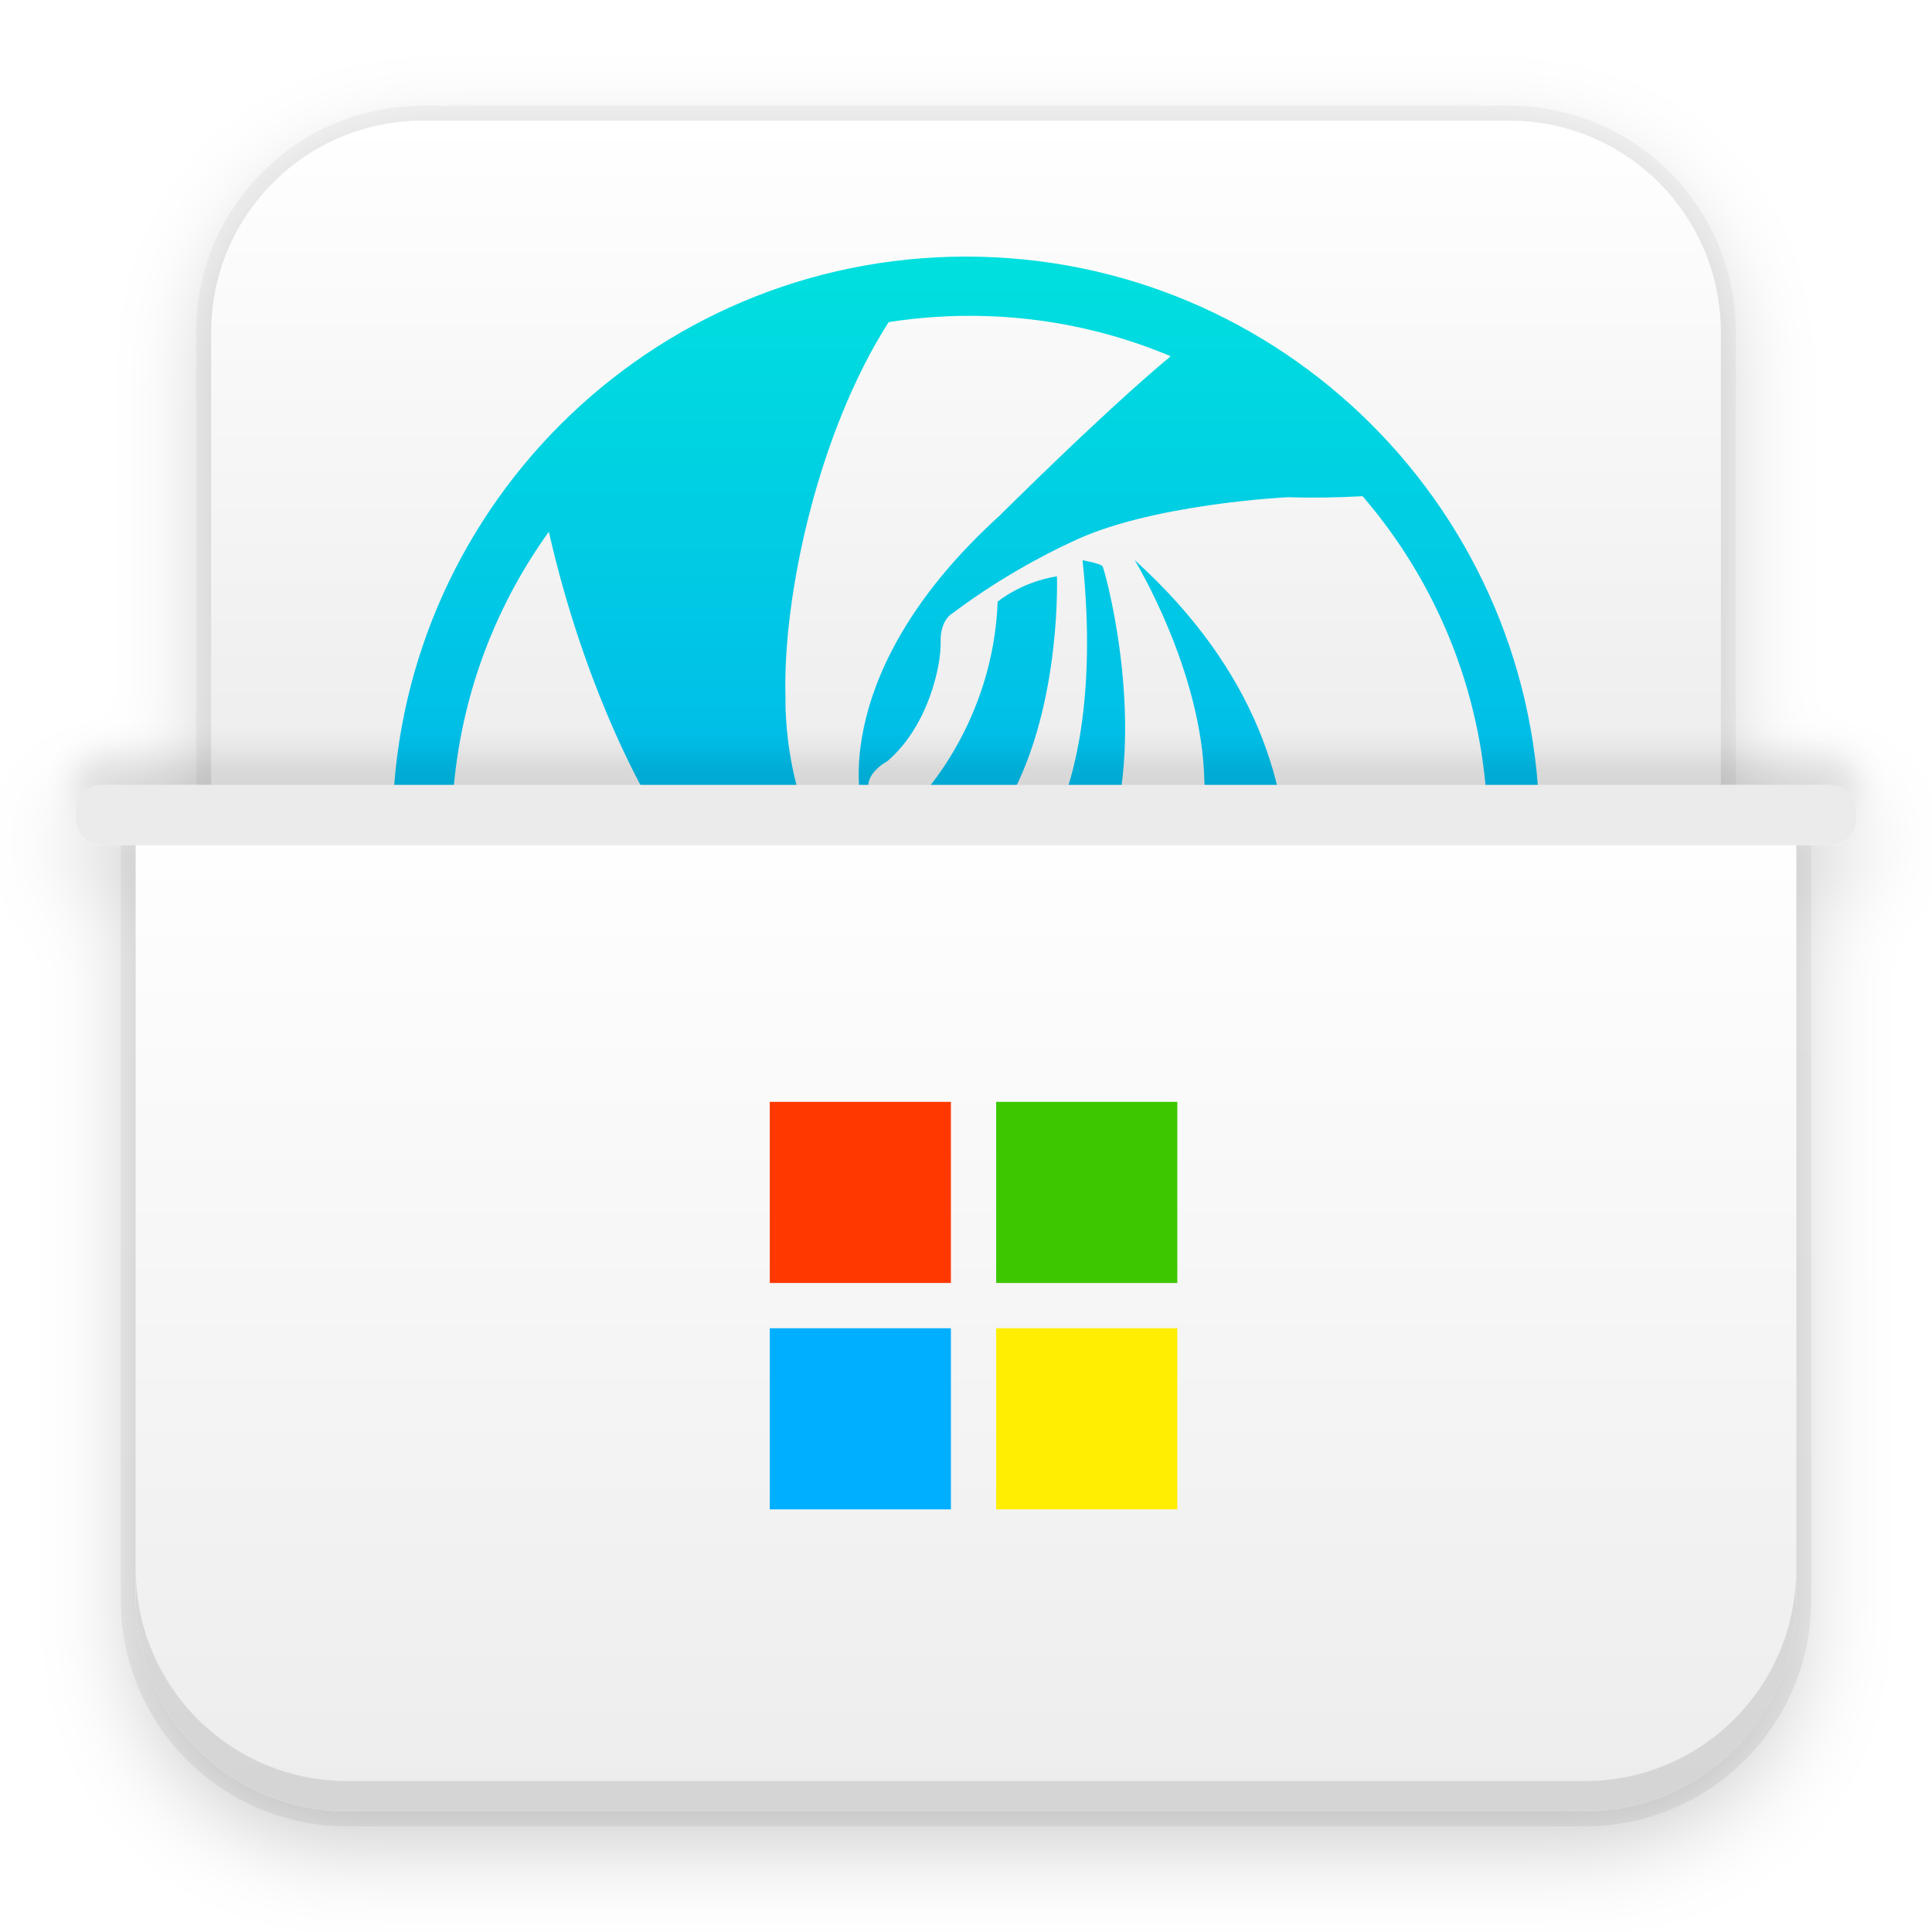
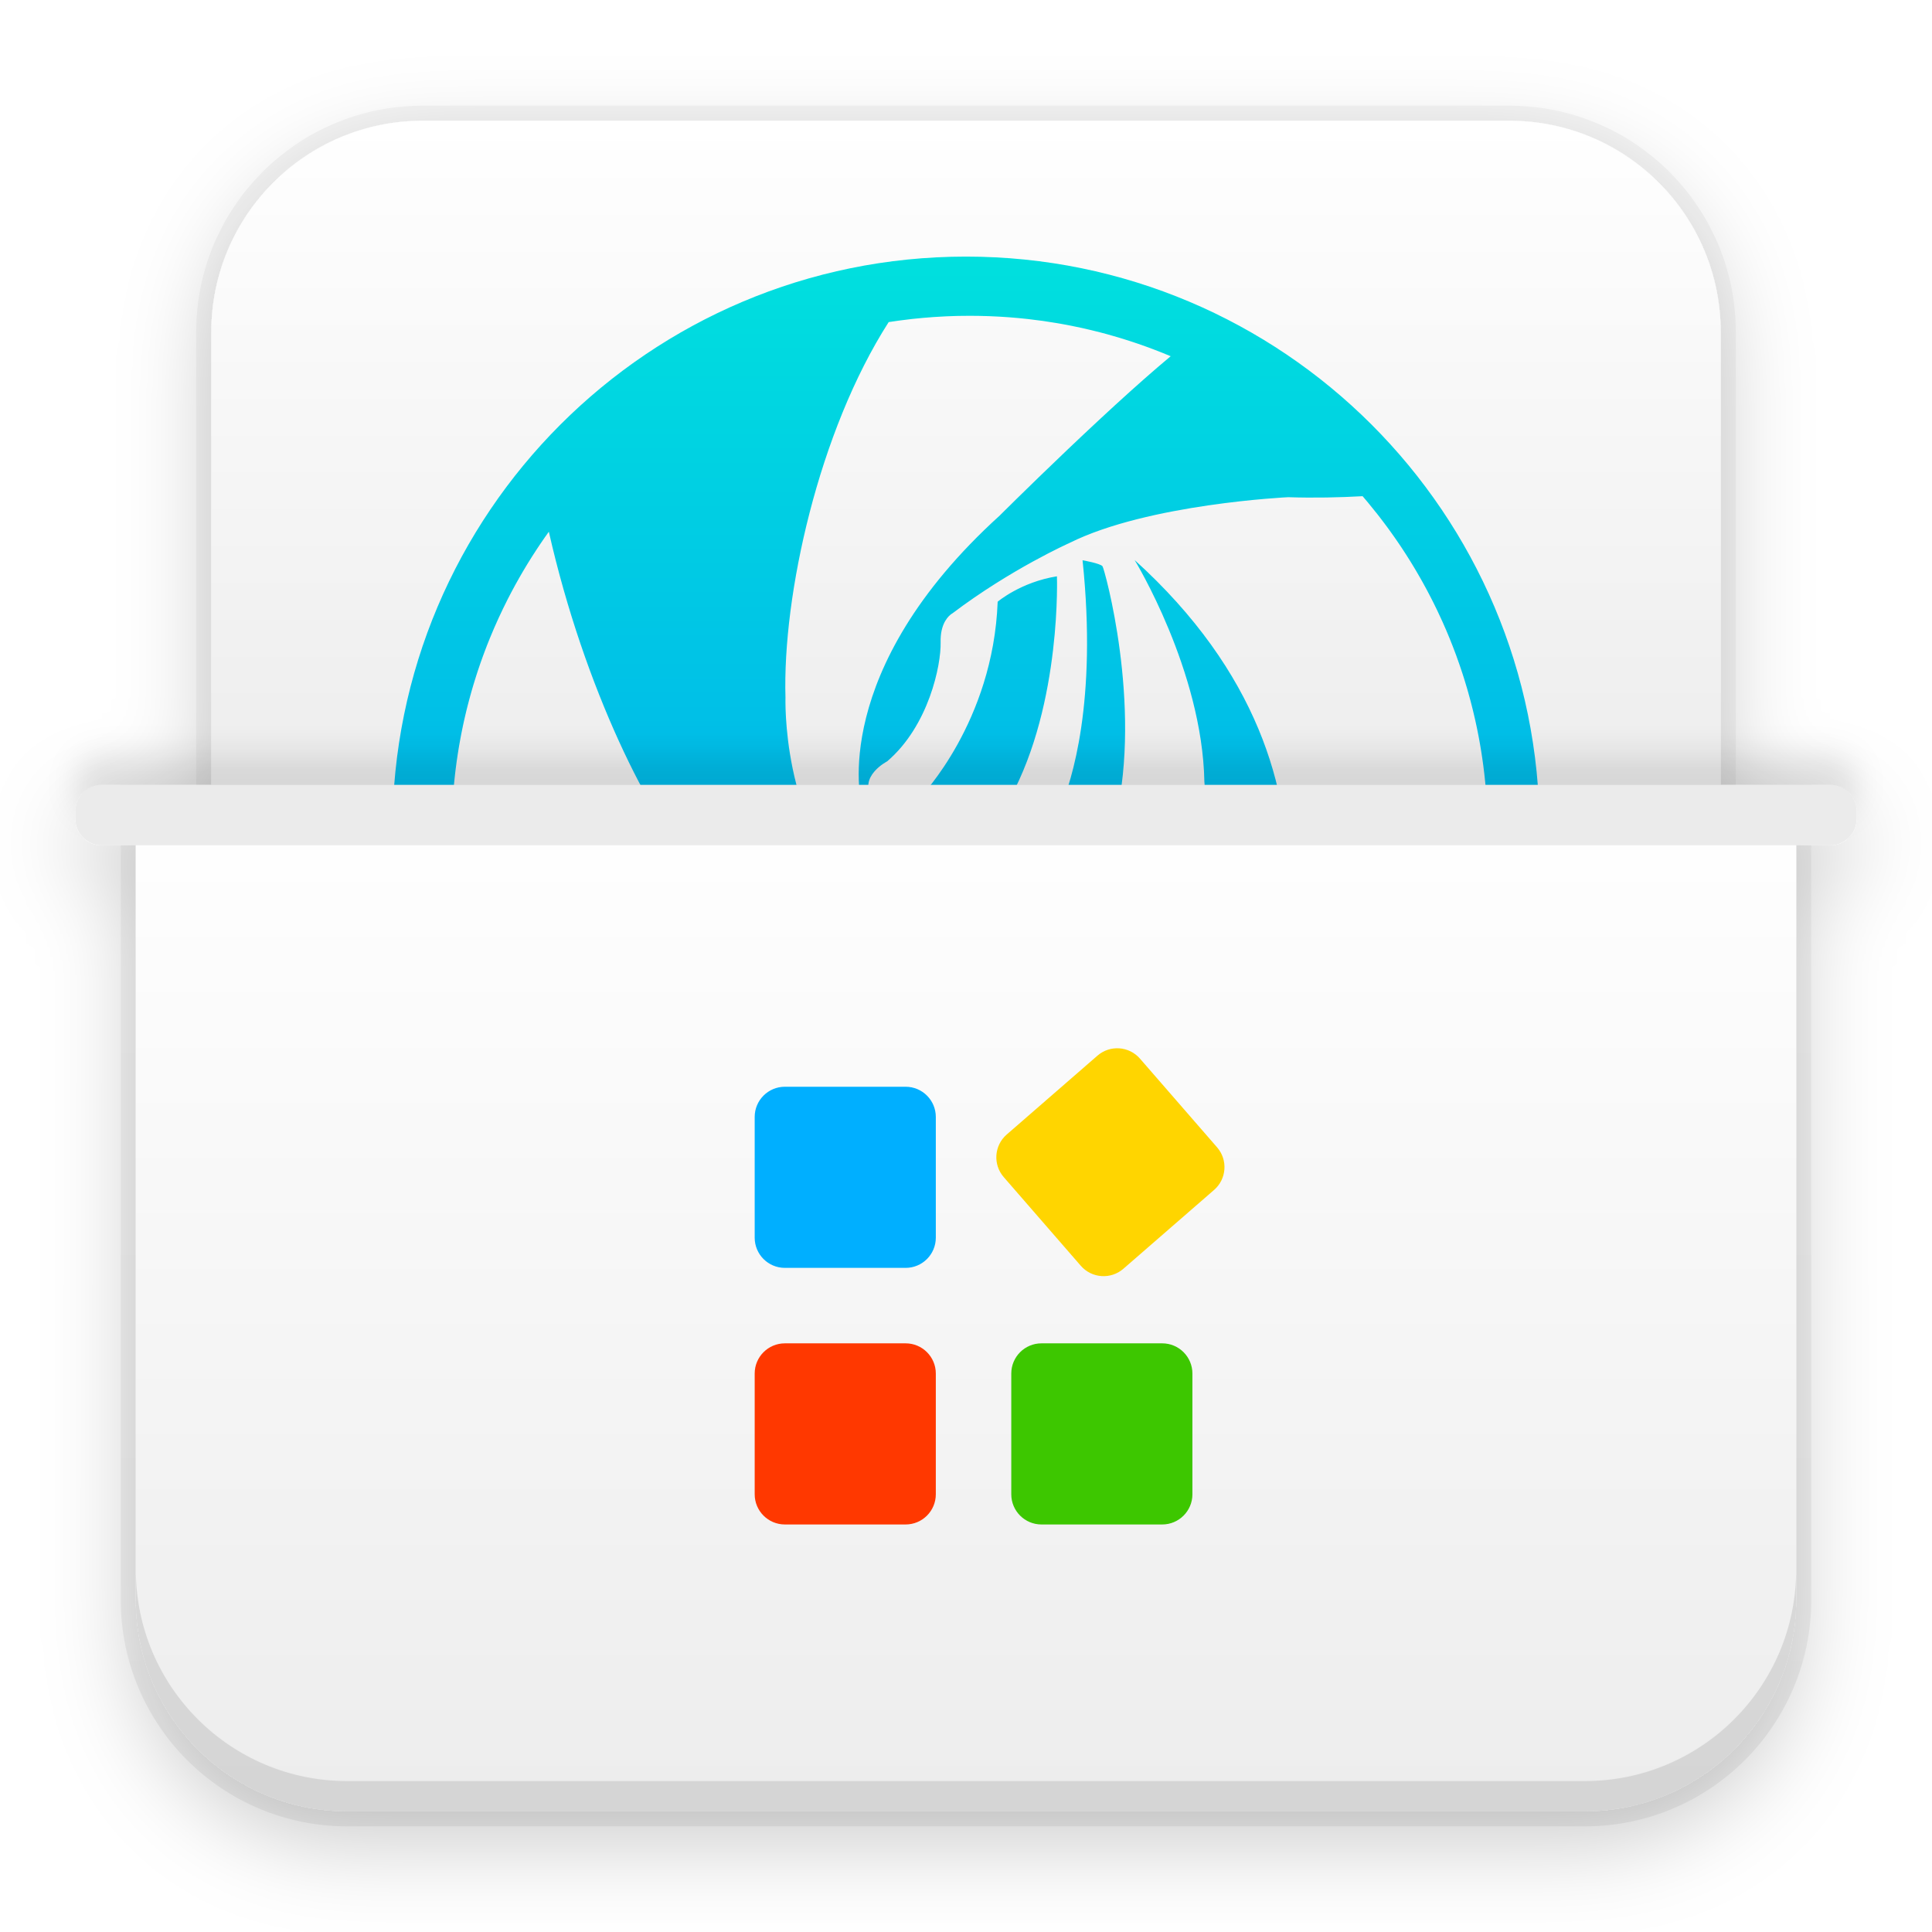
<svg xmlns="http://www.w3.org/2000/svg" xmlns:xlink="http://www.w3.org/1999/xlink" width="128" height="128" viewBox="0 0 128 128">
  <defs>
-     <filter id="deepin-wine助手-a" width="130.5%" height="128.1%" x="-15.3%" y="-14%" filterUnits="objectBoundingBox">
+     <filter id="deepin-wine-assist-a" width="130.5%" height="128.1%" x="-15.3%" y="-14%" filterUnits="objectBoundingBox">
      <feOffset dy="2" in="SourceAlpha" result="shadowOffsetOuter1" />
      <feGaussianBlur in="shadowOffsetOuter1" result="shadowBlurOuter1" stdDeviation="3" />
      <feColorMatrix in="shadowBlurOuter1" result="shadowMatrixOuter1" values="0 0 0 0 0   0 0 0 0 0   0 0 0 0 0  0 0 0 0.2 0" />
      <feMerge>
        <feMergeNode in="shadowMatrixOuter1" />
        <feMergeNode in="SourceGraphic" />
      </feMerge>
    </filter>
-     <linearGradient id="deepin-wine助手-b" x1="50%" x2="50%" y1="0%" y2="98.139%">
+     <linearGradient id="deepin-wine-assist-b" x1="50%" x2="50%" y1="0%" y2="98.139%">
      <stop offset="0%" stop-color="#FFF" />
      <stop offset="100%" stop-color="#EDEDED" />
    </linearGradient>
-     <linearGradient id="deepin-wine助手-c" x1="34.316%" x2="34.316%" y1="0%" y2="56.145%">
+     <linearGradient id="deepin-wine-assist-c" x1="34.316%" x2="34.316%" y1="0%" y2="56.145%">
      <stop offset="0%" stop-color="#00E0DE" />
      <stop offset="100%" stop-color="#00B3EB" />
    </linearGradient>
-     <linearGradient id="deepin-wine助手-d" x1="50%" x2="50%" y1="0%" y2="98.139%">
+     <linearGradient id="deepin-wine-assist-d" x1="50%" x2="50%" y1="0%" y2="98.139%">
      <stop offset="0%" stop-color="#FFF" />
      <stop offset="100%" stop-color="#EDEDED" />
    </linearGradient>
-     <path id="deepin-wine助手-e" d="M4,46 L114,46 L114,99 C114,106.732 107.732,113 100,113 L18,113 C10.268,113 4,106.732 4,99 L4,46 L4,46 Z" />
-     <filter id="deepin-wine助手-f" width="101.8%" height="103%" x="-.9%" y="-1.5%" filterUnits="objectBoundingBox">
+     <path id="deepin-wine-assist-e" d="M4,46 L114,46 L114,99 C114,106.732 107.732,113 100,113 L18,113 C10.268,113 4,106.732 4,99 L4,46 L4,46 Z" />
+     <filter id="deepin-wine-assist-f" width="101.8%" height="103%" x="-.9%" y="-1.5%" filterUnits="objectBoundingBox">
      <feOffset dy="-2" in="SourceAlpha" result="shadowOffsetInner1" />
      <feComposite in="shadowOffsetInner1" in2="SourceAlpha" k2="-1" k3="1" operator="arithmetic" result="shadowInnerInner1" />
      <feColorMatrix in="shadowInnerInner1" values="0 0 0 0 0   0 0 0 0 0   0 0 0 0 0  0 0 0 0.101 0" />
    </filter>
-     <linearGradient id="deepin-wine助手-g" x1="50%" x2="50%" y1="0%" y2="100%">
+     <linearGradient id="deepin-wine-assist-g" x1="50%" x2="50%" y1="0%" y2="100%">
      <stop offset="0%" stop-opacity=".04" />
      <stop offset="100%" stop-opacity=".06" />
    </linearGradient>
-     <rect id="deepin-wine助手-i" width="118" height="4" x="0" y="45" rx="1.75" />
-     <filter id="deepin-wine助手-h" width="106.8%" height="300%" x="-3.4%" y="-150%" filterUnits="objectBoundingBox">
+     <rect id="deepin-wine-assist-i" width="118" height="4" x="0" y="45" rx="1.75" />
+     <filter id="deepin-wine-assist-h" width="106.8%" height="300%" x="-3.4%" y="-150%" filterUnits="objectBoundingBox">
      <feOffset dy="-2" in="SourceAlpha" result="shadowOffsetOuter1" />
      <feGaussianBlur in="shadowOffsetOuter1" result="shadowBlurOuter1" stdDeviation="1" />
      <feColorMatrix in="shadowBlurOuter1" values="0 0 0 0 0   0 0 0 0 0   0 0 0 0 0  0 0 0 0.097 0" />
    </filter>
  </defs>
-   <g fill="none" fill-rule="evenodd" filter="url(#deepin-wine助手-a)" transform="translate(5 7)">
-     <path fill="url(#deepin-wine助手-b)" d="M23,1 L95,1 C102.732,1 109,7.268 109,15 L109,46 L109,46 L9,46 L9,15 C9,7.268 15.268,1 23,1 Z" />
+   <g fill="none" fill-rule="evenodd" filter="url(#deepin-wine-assist-a)" transform="translate(5 7)">
+     <path fill="url(#deepin-wine-assist-b)" d="M23,1 L95,1 C102.732,1 109,7.268 109,15 L109,46 L109,46 L9,46 L9,15 C9,7.268 15.268,1 23,1 Z" />
    <path fill="#000" fill-opacity=".04" fill-rule="nonzero" d="M95,0 L23,0 C14.716,0 8,6.716 8,15 L8,47 L110,47 L110,15 C110,6.716 103.284,0 95,0 Z M95,1 C102.732,1 109,7.268 109,15 L109,46 L9,46 L9,15 C9,7.268 15.268,1 23,1 L95,1 Z" />
-     <path fill="url(#deepin-wine助手-c)" fill-rule="nonzero" d="M59,10 C79.987,10 97,27.014 97,48.001 C97,68.777 80.325,85.659 59.628,85.995 L59,86 L59,86 L59.189,85.998 L58.811,86 C38.121,85.899 21.34,69.263 21.005,48.629 L21,48.001 C21,27.014 38.013,10 59,10 Z M59.245,13.923 L58.542,13.93 C58.488,13.931 58.433,13.932 58.378,13.933 C58.163,13.939 57.947,13.946 57.732,13.955 L58.378,13.933 C58.14,13.939 57.903,13.948 57.666,13.958 L57.732,13.955 C57.465,13.967 57.198,13.982 56.933,13.999 L57.666,13.958 C57.395,13.971 57.125,13.986 56.855,14.005 L56.933,13.999 C56.707,14.014 56.482,14.031 56.258,14.051 L56.855,14.005 C56.581,14.023 56.308,14.045 56.035,14.071 L56.258,14.051 C55.973,14.075 55.69,14.103 55.407,14.135 L56.035,14.071 C55.817,14.091 55.6,14.113 55.383,14.137 L55.407,14.135 C55.159,14.162 54.911,14.193 54.665,14.226 L55.383,14.137 C55.101,14.169 54.82,14.204 54.54,14.242 L54.665,14.226 C54.444,14.255 54.224,14.286 54.005,14.32 L54.54,14.242 C54.319,14.273 54.097,14.305 53.877,14.34 C49.23,21.593 46.837,32.444 47.04,39.232 L47.039,39.253 C47.039,39.274 47.038,39.311 47.038,39.362 L47.038,39.557 C47.051,41.371 47.451,50.278 53.951,53.664 C53.951,53.664 60.469,56.542 64.912,47.237 C64.912,47.237 64.933,47.2 64.971,47.127 L65.015,47.04 C65.056,46.958 65.107,46.85 65.167,46.715 L65.243,46.541 C65.997,44.762 67.706,39.513 66.722,30.118 C66.722,30.118 67.911,30.328 68.045,30.518 C68.18,30.706 70.671,39.655 68.921,47.191 C68.921,47.191 67.309,56.047 59.385,58.072 C51.464,60.097 45.291,55.198 41.099,50.582 C38.109,47.289 33.731,38.68 31.362,28.228 L31.092,28.608 C31.065,28.647 31.038,28.686 31.011,28.725 C30.955,28.807 30.899,28.888 30.843,28.97 L31.011,28.725 C30.91,28.87 30.81,29.017 30.712,29.164 L30.843,28.97 C30.752,29.104 30.662,29.238 30.574,29.372 L30.712,29.164 C30.609,29.317 30.508,29.471 30.407,29.626 L30.574,29.372 C30.46,29.544 30.348,29.717 30.238,29.891 L30.407,29.626 C30.31,29.777 30.213,29.928 30.118,30.081 L30.238,29.891 C30.132,30.058 30.027,30.226 29.924,30.395 L30.118,30.081 C30.024,30.231 29.932,30.381 29.84,30.533 L29.924,30.395 C29.827,30.554 29.731,30.714 29.637,30.875 L29.84,30.533 C29.742,30.696 29.645,30.86 29.549,31.025 L29.637,30.875 C29.557,31.011 29.478,31.148 29.4,31.285 L29.549,31.025 C29.467,31.165 29.387,31.306 29.307,31.447 L29.4,31.285 C29.31,31.443 29.221,31.602 29.133,31.762 C29.097,31.826 29.062,31.891 29.027,31.955 L29.133,31.762 C28.962,32.074 28.795,32.39 28.633,32.708 C28.425,33.117 28.225,33.531 28.033,33.949 C27.833,34.384 27.642,34.824 27.461,35.269 C27.337,35.57 27.218,35.874 27.104,36.179 C27.076,36.253 27.049,36.327 27.021,36.401 L27.104,36.179 C27.045,36.337 26.986,36.495 26.929,36.654 L27.021,36.401 C26.891,36.754 26.767,37.11 26.649,37.468 C26.626,37.538 26.603,37.607 26.581,37.677 L26.649,37.468 C26.6,37.616 26.552,37.765 26.505,37.914 L26.581,37.677 C26.518,37.872 26.456,38.067 26.397,38.263 L26.505,37.914 C26.442,38.112 26.382,38.312 26.323,38.511 L26.397,38.263 C26.346,38.432 26.295,38.602 26.247,38.773 L26.323,38.511 C26.277,38.665 26.233,38.82 26.19,38.974 L26.247,38.773 C26.198,38.941 26.151,39.11 26.106,39.279 L26.19,38.974 C26.136,39.167 26.083,39.36 26.033,39.554 L26.106,39.279 C26.051,39.482 25.998,39.685 25.947,39.89 L26.033,39.554 C25.987,39.729 25.942,39.906 25.899,40.083 L25.947,39.89 C25.911,40.035 25.875,40.181 25.841,40.327 L25.899,40.083 C25.849,40.288 25.801,40.494 25.755,40.7 L25.841,40.327 C25.796,40.515 25.754,40.703 25.712,40.892 L25.755,40.7 C25.719,40.861 25.683,41.023 25.65,41.185 L25.712,40.892 C25.669,41.091 25.627,41.291 25.587,41.492 L25.65,41.185 C25.616,41.347 25.583,41.509 25.552,41.671 L25.587,41.492 C25.556,41.646 25.526,41.8 25.498,41.955 L25.552,41.671 C25.511,41.881 25.472,42.091 25.435,42.302 L25.498,41.955 C25.463,42.142 25.43,42.329 25.399,42.516 L25.435,42.302 C25.407,42.466 25.379,42.631 25.353,42.796 L25.399,42.516 C25.366,42.711 25.335,42.907 25.305,43.103 L25.353,42.796 C25.32,43.004 25.288,43.213 25.259,43.423 L25.305,43.103 C25.278,43.286 25.252,43.468 25.227,43.651 L25.259,43.423 C25.231,43.622 25.205,43.821 25.18,44.021 L25.227,43.651 C25.202,43.841 25.178,44.031 25.156,44.222 L25.18,44.021 C25.162,44.164 25.146,44.307 25.13,44.45 L25.156,44.222 C25.133,44.415 25.112,44.61 25.093,44.804 L25.13,44.45 C25.113,44.61 25.096,44.77 25.081,44.93 L25.093,44.804 C25.073,45.005 25.055,45.206 25.038,45.408 L25.081,44.93 C25.057,45.182 25.035,45.434 25.017,45.687 L25.038,45.408 C25.026,45.563 25.014,45.718 25.003,45.873 L25.017,45.687 C25.003,45.866 24.992,46.045 24.981,46.224 C24.976,46.318 24.971,46.413 24.966,46.507 L24.981,46.224 C24.96,46.584 24.945,46.945 24.935,47.308 C24.927,47.62 24.923,47.932 24.923,48.246 C24.923,48.534 24.926,48.821 24.933,49.107 C24.936,49.213 24.939,49.319 24.942,49.425 L24.933,49.107 C24.937,49.262 24.942,49.417 24.948,49.572 L24.942,49.425 C24.956,49.812 24.975,50.198 25.001,50.581 C25.006,50.652 25.01,50.721 25.016,50.791 L25.001,50.581 C25.013,50.767 25.027,50.952 25.043,51.137 L25.016,50.791 C25.03,50.993 25.047,51.194 25.065,51.394 L25.043,51.137 C25.062,51.365 25.083,51.593 25.106,51.821 L25.065,51.394 C25.081,51.567 25.098,51.739 25.116,51.911 L25.106,51.821 C25.123,51.978 25.14,52.135 25.158,52.291 L25.116,51.911 C25.14,52.141 25.167,52.369 25.196,52.598 L25.158,52.291 C25.18,52.476 25.203,52.659 25.228,52.843 L25.196,52.598 C25.22,52.787 25.245,52.977 25.272,53.165 L25.228,52.843 C25.257,53.063 25.289,53.283 25.323,53.502 L25.272,53.165 C25.298,53.34 25.324,53.515 25.352,53.689 L25.323,53.502 C25.377,53.856 25.437,54.207 25.502,54.557 C25.631,55.252 25.781,55.94 25.951,56.62 C25.99,56.772 26.029,56.925 26.069,57.077 L25.951,56.62 C26.004,56.83 26.059,57.039 26.115,57.247 L26.069,57.077 C26.113,57.241 26.158,57.405 26.204,57.569 L26.115,57.247 C26.165,57.43 26.216,57.613 26.269,57.796 L26.204,57.569 C26.26,57.769 26.318,57.968 26.378,58.167 L26.269,57.796 C26.32,57.972 26.372,58.147 26.425,58.322 L26.378,58.167 C26.426,58.326 26.475,58.485 26.526,58.643 L26.425,58.322 C26.493,58.543 26.563,58.763 26.635,58.982 L26.526,58.643 C26.582,58.819 26.639,58.995 26.698,59.17 L26.635,58.982 C26.686,59.136 26.738,59.29 26.791,59.444 L26.698,59.17 C26.756,59.345 26.817,59.52 26.878,59.694 L26.791,59.444 C26.856,59.634 26.924,59.823 26.992,60.011 L26.878,59.694 C26.947,59.888 27.017,60.081 27.089,60.273 L26.992,60.011 C27.052,60.174 27.112,60.335 27.173,60.497 L27.089,60.273 C27.155,60.448 27.222,60.623 27.29,60.797 L27.173,60.497 C27.246,60.686 27.32,60.874 27.395,61.061 L27.29,60.797 C27.345,60.938 27.401,61.078 27.458,61.217 L27.395,61.061 C27.459,61.219 27.524,61.377 27.59,61.534 L27.458,61.217 C27.715,61.846 27.99,62.465 28.282,63.074 C36.279,65.382 55.374,69.487 67.605,60.523 C75.856,54.475 74.793,44.789 74.793,44.789 C74.656,37.422 70.171,30.103 70.171,30.103 C86.58,44.948 78.427,61.343 77.404,63.232 L77.35,63.331 C77.335,63.357 77.324,63.377 77.316,63.391 L77.304,63.412 C72.549,73.124 62.82,79.368 54.247,82.206 C54.546,82.25 54.845,82.29 55.145,82.325 C55.253,82.338 55.362,82.351 55.471,82.363 L55.145,82.325 C55.35,82.35 55.555,82.372 55.761,82.393 L55.471,82.363 C55.711,82.389 55.953,82.413 56.195,82.434 L55.761,82.393 C55.979,82.415 56.198,82.435 56.417,82.453 L56.195,82.434 C56.47,82.458 56.747,82.479 57.024,82.497 L56.417,82.453 C56.688,82.475 56.96,82.494 57.233,82.51 L57.024,82.497 C57.254,82.512 57.484,82.524 57.715,82.534 L57.233,82.51 C57.453,82.522 57.673,82.533 57.894,82.542 L57.715,82.534 C57.94,82.544 58.165,82.552 58.39,82.557 L57.894,82.542 C58.122,82.55 58.35,82.557 58.579,82.561 L58.39,82.557 C58.674,82.564 58.959,82.568 59.245,82.568 C78.201,82.568 93.568,67.201 93.568,48.246 L93.564,47.808 L93.564,47.701 C93.558,47.336 93.546,46.973 93.529,46.611 C93.529,46.593 93.528,46.576 93.527,46.558 L93.529,46.611 C93.524,46.489 93.517,46.368 93.511,46.247 L93.527,46.558 C93.518,46.377 93.508,46.197 93.497,46.017 L93.511,46.247 C93.502,46.094 93.492,45.942 93.481,45.79 L93.497,46.017 C93.485,45.83 93.471,45.644 93.456,45.458 L93.481,45.79 C93.468,45.605 93.454,45.42 93.438,45.236 L93.456,45.458 C93.442,45.281 93.426,45.105 93.41,44.929 L93.438,45.236 C93.421,45.04 93.402,44.845 93.382,44.65 L93.41,44.929 C93.39,44.725 93.369,44.521 93.345,44.318 C93.342,44.289 93.339,44.26 93.335,44.231 L93.345,44.318 C93.325,44.137 93.303,43.956 93.279,43.775 L93.335,44.231 C93.312,44.033 93.288,43.836 93.261,43.639 L93.279,43.775 C93.257,43.608 93.235,43.441 93.21,43.275 L93.261,43.639 C93.234,43.439 93.206,43.239 93.175,43.04 L93.21,43.275 C93.185,43.102 93.159,42.93 93.131,42.758 L93.175,43.04 C93.15,42.875 93.124,42.71 93.097,42.546 L93.131,42.758 C93.102,42.574 93.071,42.391 93.038,42.207 L93.097,42.546 C93.065,42.357 93.032,42.169 92.997,41.981 L93.038,42.207 C93.013,42.063 92.986,41.918 92.958,41.774 L92.997,41.981 C92.964,41.798 92.929,41.616 92.892,41.435 L92.958,41.774 C92.923,41.591 92.887,41.408 92.849,41.225 L92.892,41.435 C92.855,41.253 92.817,41.072 92.778,40.891 L92.849,41.225 C92.813,41.052 92.776,40.88 92.737,40.708 L92.778,40.891 C92.743,40.73 92.707,40.57 92.669,40.41 L92.737,40.708 C92.693,40.51 92.647,40.312 92.599,40.116 L92.669,40.41 C92.629,40.238 92.588,40.067 92.545,39.895 L92.599,40.116 C92.553,39.928 92.506,39.74 92.458,39.554 L92.545,39.895 C92.502,39.724 92.458,39.553 92.412,39.383 L92.458,39.554 C92.425,39.428 92.391,39.302 92.357,39.176 L92.412,39.383 C92.365,39.207 92.317,39.031 92.267,38.856 L92.357,39.176 C92.255,38.805 92.148,38.436 92.034,38.07 C91.988,37.92 91.94,37.77 91.891,37.62 C91.758,37.21 91.617,36.804 91.469,36.401 C91.194,35.653 90.894,34.918 90.57,34.196 C90.453,33.937 90.334,33.68 90.212,33.425 C90.202,33.405 90.193,33.387 90.185,33.369 L90.212,33.425 C90.132,33.259 90.051,33.093 89.969,32.929 C89.939,32.869 89.91,32.811 89.88,32.753 L89.969,32.929 C89.9,32.791 89.83,32.653 89.759,32.516 L89.88,32.753 C89.793,32.58 89.704,32.409 89.614,32.238 L89.759,32.516 C89.679,32.362 89.598,32.208 89.516,32.054 L89.614,32.238 C89.544,32.106 89.473,31.974 89.402,31.842 L89.516,32.054 C89.429,31.892 89.341,31.731 89.252,31.571 L89.402,31.842 C89.326,31.703 89.249,31.565 89.171,31.427 L89.252,31.571 C89.171,31.426 89.09,31.282 89.007,31.138 L89.171,31.427 C89.067,31.241 88.96,31.056 88.852,30.872 L89.007,31.138 C88.912,30.973 88.816,30.809 88.718,30.646 L88.852,30.872 C88.782,30.753 88.711,30.634 88.64,30.516 L88.718,30.646 C88.629,30.497 88.539,30.349 88.448,30.202 L88.64,30.516 C88.555,30.376 88.47,30.238 88.384,30.099 L88.448,30.202 C88.35,30.045 88.252,29.889 88.152,29.733 L88.384,30.099 C88.276,29.927 88.167,29.756 88.057,29.585 L88.152,29.733 C88.075,29.612 87.996,29.492 87.917,29.372 L88.057,29.585 C87.965,29.444 87.873,29.304 87.779,29.164 L87.917,29.372 C87.828,29.237 87.738,29.103 87.648,28.97 L87.779,29.164 C87.68,29.017 87.581,28.871 87.48,28.726 L87.648,28.97 C87.555,28.833 87.461,28.697 87.366,28.562 L87.48,28.726 C87.39,28.595 87.298,28.465 87.206,28.335 L87.366,28.562 C87.25,28.397 87.133,28.232 87.014,28.069 L87.206,28.335 C87.11,28.202 87.014,28.068 86.917,27.936 L87.014,28.069 C86.917,27.935 86.818,27.802 86.719,27.67 L86.917,27.936 C86.798,27.774 86.677,27.614 86.556,27.454 L86.719,27.67 C86.587,27.493 86.452,27.318 86.317,27.144 L86.556,27.454 C86.459,27.327 86.362,27.201 86.263,27.076 L86.317,27.144 C86.249,27.058 86.181,26.972 86.113,26.886 L86.263,27.076 C86.057,26.813 85.847,26.554 85.634,26.297 C85.54,26.184 85.444,26.071 85.348,25.959 L85.634,26.297 C85.521,26.162 85.408,26.028 85.293,25.894 L85.293,25.895 L85.275,25.874 L85.275,25.874 C83.766,25.958 82.082,25.998 80.345,25.941 C80.345,25.941 71.065,26.375 65.862,28.97 C65.862,28.97 61.981,30.7 58.103,33.634 C58.103,33.634 58.089,33.641 58.065,33.656 L58.042,33.672 C57.863,33.794 57.351,34.241 57.319,35.343 L57.319,35.558 C57.354,37.065 56.529,41.084 53.781,43.439 C53.781,43.439 51.819,44.448 52.8,45.891 C52.8,45.891 54.125,47.815 55.991,45.795 C55.991,45.795 60.803,40.844 61.098,32.866 C61.098,32.866 62.62,31.566 65.024,31.182 L65.025,31.204 C65.026,31.254 65.03,31.39 65.031,31.601 L65.031,31.912 C65.015,34.598 64.587,44.041 59.528,49.16 L59.519,49.169 C59.508,49.181 59.487,49.204 59.455,49.236 L59.368,49.323 C58.436,50.238 53.697,54.399 52.063,46.18 C52.063,46.18 49.853,37.478 61.246,27.145 C61.246,27.145 61.275,27.116 61.33,27.06 L61.433,26.958 C62.168,26.229 64.95,23.481 67.939,20.708 L68.439,20.246 L68.94,19.785 C70.19,18.642 71.441,17.533 72.56,16.601 L72.045,16.389 C71.981,16.363 71.918,16.338 71.854,16.313 C71.734,16.266 71.613,16.219 71.492,16.172 L71.854,16.313 C71.691,16.248 71.528,16.185 71.364,16.123 L71.492,16.172 C71.132,16.035 70.77,15.903 70.405,15.778 C70.333,15.753 70.26,15.728 70.188,15.704 L70.405,15.778 C70.237,15.72 70.068,15.664 69.899,15.609 L70.188,15.704 C70.002,15.641 69.815,15.58 69.628,15.521 L69.899,15.609 C69.705,15.545 69.51,15.483 69.314,15.423 L69.628,15.521 C69.452,15.465 69.275,15.411 69.098,15.358 L69.314,15.423 C69.127,15.366 68.94,15.311 68.752,15.256 L69.098,15.358 C68.853,15.284 68.606,15.214 68.359,15.146 C68.223,15.109 68.087,15.072 67.951,15.036 L68.359,15.146 C68.197,15.101 68.034,15.058 67.871,15.016 L67.951,15.036 C67.782,14.992 67.612,14.949 67.442,14.908 L67.871,15.016 C67.645,14.957 67.418,14.901 67.19,14.847 L67.442,14.908 C67.22,14.853 66.997,14.801 66.773,14.751 L67.19,14.847 C67.027,14.808 66.864,14.771 66.7,14.735 L66.773,14.751 C66.606,14.713 66.438,14.677 66.27,14.642 L66.7,14.735 C66.459,14.681 66.216,14.63 65.972,14.582 L66.27,14.642 C66.092,14.605 65.913,14.569 65.734,14.535 L65.972,14.582 C65.801,14.548 65.63,14.515 65.458,14.483 L65.734,14.535 C65.511,14.493 65.287,14.452 65.063,14.414 L65.458,14.483 C65.264,14.448 65.069,14.414 64.874,14.382 L65.063,14.414 C64.42,14.304 63.771,14.212 63.117,14.139 C63.02,14.128 62.923,14.117 62.827,14.107 L63.117,14.139 C62.922,14.117 62.726,14.096 62.53,14.078 L62.827,14.107 C62.647,14.089 62.467,14.071 62.287,14.056 L62.53,14.078 C62.312,14.057 62.094,14.038 61.875,14.022 L62.287,14.056 C62.097,14.039 61.907,14.024 61.716,14.01 L61.875,14.022 C61.669,14.006 61.462,13.992 61.255,13.98 L61.716,14.01 C61.513,13.996 61.309,13.983 61.105,13.972 L61.255,13.98 C61.019,13.967 60.782,13.956 60.545,13.947 L61.105,13.972 C60.91,13.962 60.716,13.953 60.52,13.946 L60.545,13.947 C60.373,13.94 60.201,13.935 60.028,13.931 L60.52,13.946 C60.292,13.938 60.064,13.931 59.835,13.928 L59.835,13.928 L59.245,13.923 L59.245,13.923 Z" />
-     <use fill="url(#deepin-wine助手-d)" xlink:href="#deepin-wine助手-e" />
-     <use fill="#000" filter="url(#deepin-wine助手-f)" xlink:href="#deepin-wine助手-e" />
-     <path fill="url(#deepin-wine助手-g)" fill-rule="nonzero" d="M115,45 L3,45 L3,99 C3,107.284 9.716,114 18,114 L100,114 C108.284,114 115,107.284 115,99 L115,45 Z M114,46 L114,99 C114,106.732 107.732,113 100,113 L18,113 C10.268,113 4,106.732 4,99 L4,46 L114,46 Z" />
-     <use fill="#000" filter="url(#deepin-wine助手-h)" xlink:href="#deepin-wine助手-i" />
-     <use fill="#EBEBEB" xlink:href="#deepin-wine助手-i" />
-     <g fill-rule="nonzero" transform="translate(46 66)">
-       <rect width="12" height="12" x="15" fill="#3CC700" />
-       <rect width="12" height="12" fill="#FF3900" />
-       <rect width="12" height="12" x="15" y="15" fill="#FE0" />
-       <rect width="12" height="12" y="15" fill="#00AFFF" />
+     <path fill="url(#deepin-wine-assist-c)" fill-rule="nonzero" d="M59,10 C79.987,10 97,27.014 97,48.001 C97,68.777 80.325,85.659 59.628,85.995 L59,86 L59,86 L59.189,85.998 L58.811,86 C38.121,85.899 21.34,69.263 21.005,48.629 L21,48.001 C21,27.014 38.013,10 59,10 Z M59.245,13.923 L58.542,13.93 C58.488,13.931 58.433,13.932 58.378,13.933 C58.163,13.939 57.947,13.946 57.732,13.955 L58.378,13.933 C58.14,13.939 57.903,13.948 57.666,13.958 L57.732,13.955 C57.465,13.967 57.198,13.982 56.933,13.999 L57.666,13.958 C57.395,13.971 57.125,13.986 56.855,14.005 L56.933,13.999 C56.707,14.014 56.482,14.031 56.258,14.051 L56.855,14.005 C56.581,14.023 56.308,14.045 56.035,14.071 L56.258,14.051 C55.973,14.075 55.69,14.103 55.407,14.135 L56.035,14.071 C55.817,14.091 55.6,14.113 55.383,14.137 L55.407,14.135 C55.159,14.162 54.911,14.193 54.665,14.226 L55.383,14.137 C55.101,14.169 54.82,14.204 54.54,14.242 L54.665,14.226 C54.444,14.255 54.224,14.286 54.005,14.32 L54.54,14.242 C54.319,14.273 54.097,14.305 53.877,14.34 C49.23,21.593 46.837,32.444 47.04,39.232 L47.039,39.253 C47.039,39.274 47.038,39.311 47.038,39.362 L47.038,39.557 C47.051,41.371 47.451,50.278 53.951,53.664 C53.951,53.664 60.469,56.542 64.912,47.237 C64.912,47.237 64.933,47.2 64.971,47.127 L65.015,47.04 C65.056,46.958 65.107,46.85 65.167,46.715 L65.243,46.541 C65.997,44.762 67.706,39.513 66.722,30.118 C66.722,30.118 67.911,30.328 68.045,30.518 C68.18,30.706 70.671,39.655 68.921,47.191 C68.921,47.191 67.309,56.047 59.385,58.072 C51.464,60.097 45.291,55.198 41.099,50.582 C38.109,47.289 33.731,38.68 31.362,28.228 L31.092,28.608 C31.065,28.647 31.038,28.686 31.011,28.725 C30.955,28.807 30.899,28.888 30.843,28.97 L31.011,28.725 C30.91,28.87 30.81,29.017 30.712,29.164 L30.843,28.97 C30.752,29.104 30.662,29.238 30.574,29.372 L30.712,29.164 C30.609,29.317 30.508,29.471 30.407,29.626 L30.574,29.372 C30.46,29.544 30.348,29.717 30.238,29.891 L30.407,29.626 C30.31,29.777 30.213,29.928 30.118,30.081 L30.238,29.891 C30.132,30.058 30.027,30.226 29.924,30.395 L30.118,30.081 C30.024,30.231 29.932,30.381 29.84,30.533 L29.924,30.395 C29.827,30.554 29.731,30.714 29.637,30.875 L29.84,30.533 C29.742,30.696 29.645,30.86 29.549,31.025 L29.637,30.875 C29.557,31.011 29.478,31.148 29.4,31.285 L29.549,31.025 C29.467,31.165 29.387,31.306 29.307,31.447 L29.4,31.285 C29.31,31.443 29.221,31.602 29.133,31.762 C29.097,31.826 29.062,31.891 29.027,31.955 L29.133,31.762 C28.962,32.074 28.795,32.39 28.633,32.708 C28.425,33.117 28.225,33.531 28.033,33.949 C27.833,34.384 27.642,34.824 27.461,35.269 C27.337,35.57 27.218,35.874 27.104,36.179 C27.076,36.253 27.049,36.327 27.021,36.401 L27.104,36.179 C27.045,36.337 26.986,36.495 26.929,36.654 L27.021,36.401 C26.891,36.754 26.767,37.11 26.649,37.468 C26.626,37.538 26.603,37.607 26.581,37.677 L26.649,37.468 C26.6,37.616 26.552,37.765 26.505,37.914 L26.581,37.677 C26.518,37.872 26.456,38.067 26.397,38.263 L26.505,37.914 C26.442,38.112 26.382,38.312 26.323,38.511 L26.397,38.263 C26.346,38.432 26.295,38.602 26.247,38.773 L26.323,38.511 C26.277,38.665 26.233,38.82 26.19,38.974 L26.247,38.773 C26.198,38.941 26.151,39.11 26.106,39.279 L26.19,38.974 C26.136,39.167 26.083,39.36 26.033,39.554 L26.106,39.279 C26.051,39.482 25.998,39.685 25.947,39.89 L26.033,39.554 C25.987,39.729 25.942,39.906 25.899,40.083 L25.947,39.89 C25.911,40.035 25.875,40.181 25.841,40.327 L25.899,40.083 C25.849,40.288 25.801,40.494 25.755,40.7 L25.841,40.327 C25.796,40.515 25.754,40.703 25.712,40.892 L25.755,40.7 C25.719,40.861 25.683,41.023 25.65,41.185 L25.712,40.892 C25.669,41.091 25.627,41.291 25.587,41.492 L25.65,41.185 C25.616,41.347 25.583,41.509 25.552,41.671 L25.587,41.492 C25.556,41.646 25.526,41.8 25.498,41.955 L25.552,41.671 C25.511,41.881 25.472,42.091 25.435,42.302 L25.498,41.955 C25.463,42.142 25.43,42.329 25.399,42.516 L25.435,42.302 C25.407,42.466 25.379,42.631 25.353,42.796 L25.399,42.516 C25.366,42.711 25.335,42.907 25.305,43.103 L25.353,42.796 C25.32,43.004 25.288,43.213 25.259,43.423 L25.305,43.103 C25.278,43.286 25.252,43.468 25.227,43.651 L25.259,43.423 C25.231,43.622 25.205,43.821 25.18,44.021 L25.227,43.651 C25.202,43.841 25.178,44.031 25.156,44.222 L25.18,44.021 C25.162,44.164 25.146,44.307 25.13,44.45 L25.156,44.222 C25.133,44.415 25.112,44.61 25.093,44.804 L25.13,44.45 C25.113,44.61 25.096,44.77 25.081,44.93 L25.093,44.804 C25.073,45.005 25.055,45.206 25.038,45.408 L25.081,44.93 C25.057,45.182 25.035,45.434 25.017,45.687 L25.038,45.408 C25.026,45.563 25.014,45.718 25.003,45.873 L25.017,45.687 C25.003,45.866 24.992,46.045 24.981,46.224 C24.976,46.318 24.971,46.413 24.966,46.507 L24.981,46.224 C24.96,46.584 24.945,46.945 24.935,47.308 C24.927,47.62 24.923,47.932 24.923,48.246 C24.923,48.534 24.926,48.821 24.933,49.107 C24.936,49.213 24.939,49.319 24.942,49.425 L24.933,49.107 C24.937,49.262 24.942,49.417 24.948,49.572 L24.942,49.425 C24.956,49.812 24.975,50.198 25.001,50.581 C25.006,50.652 25.01,50.721 25.016,50.791 L25.001,50.581 C25.013,50.767 25.027,50.952 25.043,51.137 L25.016,50.791 C25.03,50.993 25.047,51.194 25.065,51.394 L25.043,51.137 C25.062,51.365 25.083,51.593 25.106,51.821 L25.065,51.394 C25.081,51.567 25.098,51.739 25.116,51.911 L25.106,51.821 C25.123,51.978 25.14,52.135 25.158,52.291 L25.116,51.911 C25.14,52.141 25.167,52.369 25.196,52.598 L25.158,52.291 C25.18,52.476 25.203,52.659 25.228,52.843 L25.196,52.598 C25.22,52.787 25.245,52.977 25.272,53.165 L25.228,52.843 C25.257,53.063 25.289,53.283 25.323,53.502 L25.272,53.165 C25.298,53.34 25.324,53.515 25.352,53.689 L25.323,53.502 C25.377,53.856 25.437,54.207 25.502,54.557 C25.631,55.252 25.781,55.94 25.951,56.62 C25.99,56.772 26.029,56.925 26.069,57.077 L25.951,56.62 C26.004,56.83 26.059,57.039 26.115,57.247 L26.069,57.077 C26.113,57.241 26.158,57.405 26.204,57.569 L26.115,57.247 C26.165,57.43 26.216,57.613 26.269,57.796 L26.204,57.569 C26.26,57.769 26.318,57.968 26.378,58.167 L26.269,57.796 C26.32,57.972 26.372,58.147 26.425,58.322 L26.378,58.167 C26.426,58.326 26.475,58.485 26.526,58.643 L26.425,58.322 C26.493,58.543 26.563,58.763 26.635,58.982 L26.526,58.643 C26.582,58.819 26.639,58.995 26.698,59.17 L26.635,58.982 C26.686,59.136 26.738,59.29 26.791,59.444 L26.698,59.17 C26.756,59.345 26.817,59.52 26.878,59.694 L26.791,59.444 C26.856,59.634 26.924,59.823 26.992,60.011 L26.878,59.694 C26.947,59.888 27.017,60.081 27.089,60.273 L26.992,60.011 C27.052,60.174 27.112,60.335 27.173,60.497 L27.089,60.273 C27.155,60.448 27.222,60.623 27.29,60.797 L27.173,60.497 C27.246,60.686 27.32,60.874 27.395,61.061 L27.29,60.797 C27.345,60.938 27.401,61.078 27.458,61.217 L27.395,61.061 C27.459,61.219 27.524,61.377 27.59,61.534 L27.458,61.217 C27.715,61.846 27.99,62.465 28.282,63.074 C36.279,65.382 55.374,69.487 67.605,60.523 C75.856,54.475 74.793,44.789 74.793,44.789 C74.656,37.422 70.171,30.103 70.171,30.103 C86.58,44.948 78.427,61.343 77.404,63.232 L77.35,63.331 C77.335,63.357 77.324,63.377 77.316,63.391 L77.304,63.412 C72.549,73.124 62.82,79.368 54.247,82.206 C54.546,82.25 54.845,82.29 55.145,82.325 C55.253,82.338 55.362,82.351 55.471,82.363 L55.145,82.325 C55.35,82.35 55.555,82.372 55.761,82.393 L55.471,82.363 C55.711,82.389 55.953,82.413 56.195,82.434 L55.761,82.393 C55.979,82.415 56.198,82.435 56.417,82.453 L56.195,82.434 C56.47,82.458 56.747,82.479 57.024,82.497 L56.417,82.453 C56.688,82.475 56.96,82.494 57.233,82.51 L57.024,82.497 C57.254,82.512 57.484,82.524 57.715,82.534 L57.233,82.51 C57.453,82.522 57.673,82.533 57.894,82.542 L57.715,82.534 C57.94,82.544 58.165,82.552 58.39,82.557 L57.894,82.542 C58.122,82.55 58.35,82.557 58.579,82.561 L58.39,82.557 C58.674,82.564 58.959,82.568 59.245,82.568 C78.201,82.568 93.568,67.201 93.568,48.246 L93.564,47.808 L93.564,47.701 C93.558,47.336 93.546,46.973 93.529,46.611 C93.529,46.593 93.528,46.576 93.527,46.558 L93.529,46.611 C93.524,46.489 93.517,46.368 93.511,46.247 L93.527,46.558 C93.518,46.377 93.508,46.197 93.497,46.017 L93.511,46.247 C93.502,46.094 93.492,45.942 93.481,45.79 L93.497,46.017 C93.485,45.83 93.471,45.644 93.456,45.458 L93.481,45.79 C93.468,45.605 93.454,45.42 93.438,45.236 L93.456,45.458 C93.442,45.281 93.426,45.105 93.41,44.929 L93.438,45.236 C93.421,45.04 93.402,44.845 93.382,44.65 L93.41,44.929 C93.39,44.725 93.369,44.521 93.345,44.318 C93.342,44.289 93.339,44.26 93.335,44.231 L93.345,44.318 C93.325,44.137 93.303,43.956 93.279,43.775 L93.335,44.231 C93.312,44.033 93.288,43.836 93.261,43.639 L93.279,43.775 C93.257,43.608 93.235,43.441 93.21,43.275 L93.261,43.639 C93.234,43.439 93.206,43.239 93.175,43.04 L93.21,43.275 C93.185,43.102 93.159,42.93 93.131,42.758 L93.175,43.04 C93.15,42.875 93.124,42.71 93.097,42.546 L93.131,42.758 C93.102,42.574 93.071,42.391 93.038,42.207 L93.097,42.546 C93.065,42.357 93.032,42.169 92.997,41.981 L93.038,42.207 C93.013,42.063 92.986,41.918 92.958,41.774 L92.997,41.981 C92.964,41.798 92.929,41.616 92.892,41.435 L92.958,41.774 C92.923,41.591 92.887,41.408 92.849,41.225 L92.892,41.435 C92.855,41.253 92.817,41.072 92.778,40.891 L92.849,41.225 C92.813,41.052 92.776,40.88 92.737,40.708 L92.778,40.891 C92.743,40.73 92.707,40.57 92.669,40.41 L92.737,40.708 C92.693,40.51 92.647,40.312 92.599,40.116 L92.669,40.41 C92.629,40.238 92.588,40.067 92.545,39.895 L92.599,40.116 C92.553,39.928 92.506,39.74 92.458,39.554 L92.545,39.895 C92.502,39.724 92.458,39.553 92.412,39.383 L92.458,39.554 C92.425,39.428 92.391,39.302 92.357,39.176 L92.412,39.383 C92.365,39.207 92.317,39.031 92.267,38.856 L92.357,39.176 C92.255,38.805 92.148,38.436 92.034,38.07 C91.988,37.92 91.94,37.77 91.891,37.62 C91.758,37.21 91.617,36.804 91.469,36.401 C91.194,35.653 90.894,34.918 90.57,34.196 C90.453,33.937 90.334,33.68 90.212,33.425 C90.202,33.405 90.193,33.387 90.185,33.369 L90.212,33.425 C90.132,33.259 90.051,33.093 89.969,32.929 C89.939,32.869 89.91,32.811 89.88,32.753 L89.969,32.929 C89.9,32.791 89.83,32.653 89.759,32.516 L89.88,32.753 C89.793,32.58 89.704,32.409 89.614,32.238 L89.759,32.516 C89.679,32.362 89.598,32.208 89.516,32.054 L89.614,32.238 C89.544,32.106 89.473,31.974 89.402,31.842 L89.516,32.054 C89.429,31.892 89.341,31.731 89.252,31.571 L89.402,31.842 C89.326,31.703 89.249,31.565 89.171,31.427 L89.252,31.571 C89.171,31.426 89.09,31.282 89.007,31.138 L89.171,31.427 C89.067,31.241 88.96,31.056 88.852,30.872 L89.007,31.138 C88.912,30.973 88.816,30.809 88.718,30.646 L88.852,30.872 C88.782,30.753 88.711,30.634 88.64,30.516 L88.718,30.646 C88.629,30.497 88.539,30.349 88.448,30.202 L88.64,30.516 C88.555,30.376 88.47,30.238 88.384,30.099 L88.448,30.202 C88.35,30.045 88.252,29.889 88.152,29.733 L88.384,30.099 C88.276,29.927 88.167,29.756 88.057,29.585 L88.152,29.733 C88.075,29.612 87.996,29.492 87.917,29.372 L88.057,29.585 C87.965,29.444 87.873,29.304 87.779,29.164 L87.917,29.372 C87.828,29.237 87.738,29.103 87.648,28.97 L87.779,29.164 C87.68,29.017 87.581,28.871 87.48,28.726 L87.648,28.97 C87.555,28.833 87.461,28.697 87.366,28.562 L87.48,28.726 C87.39,28.595 87.298,28.465 87.206,28.335 L87.366,28.562 C87.25,28.397 87.133,28.232 87.014,28.069 L87.206,28.335 C87.11,28.202 87.014,28.068 86.917,27.936 L87.014,28.069 C86.917,27.935 86.818,27.802 86.719,27.67 L86.917,27.936 C86.798,27.774 86.677,27.614 86.556,27.454 L86.719,27.67 C86.587,27.493 86.452,27.318 86.317,27.144 L86.556,27.454 C86.459,27.327 86.362,27.201 86.263,27.076 L86.317,27.144 C86.249,27.058 86.181,26.972 86.113,26.886 L86.263,27.076 C86.057,26.813 85.847,26.554 85.634,26.297 C85.54,26.184 85.444,26.071 85.348,25.959 L85.634,26.297 C85.521,26.162 85.408,26.028 85.293,25.894 L85.293,25.895 L85.275,25.874 L85.275,25.874 C83.766,25.958 82.082,25.998 80.345,25.941 C80.345,25.941 71.065,26.375 65.862,28.97 C65.862,28.97 61.981,30.7 58.103,33.634 C58.103,33.634 58.089,33.641 58.065,33.656 L58.042,33.672 C57.863,33.794 57.351,34.241 57.319,35.343 L57.319,35.558 C57.354,37.065 56.529,41.084 53.781,43.439 C53.781,43.439 51.819,44.448 52.8,45.891 C52.8,45.891 54.125,47.815 55.991,45.795 C55.991,45.795 60.803,40.844 61.098,32.866 C61.098,32.866 62.62,31.566 65.024,31.182 L65.025,31.204 C65.026,31.254 65.03,31.39 65.031,31.601 L65.031,31.912 C65.015,34.598 64.587,44.041 59.528,49.16 L59.519,49.169 C59.508,49.181 59.487,49.204 59.455,49.236 L59.368,49.323 C58.436,50.238 53.697,54.399 52.063,46.18 C52.063,46.18 49.853,37.478 61.246,27.145 C61.246,27.145 61.275,27.116 61.33,27.06 L61.433,26.958 C62.168,26.229 64.95,23.481 67.939,20.708 L68.439,20.246 L68.94,19.785 C70.19,18.642 71.441,17.533 72.56,16.601 L72.045,16.389 C71.981,16.363 71.918,16.338 71.854,16.313 C71.734,16.266 71.613,16.219 71.492,16.172 L71.854,16.313 C71.691,16.248 71.528,16.185 71.364,16.123 L71.492,16.172 C71.132,16.035 70.77,15.903 70.405,15.778 C70.333,15.753 70.26,15.728 70.188,15.704 L70.405,15.778 C70.237,15.72 70.068,15.664 69.899,15.609 L70.188,15.704 C70.002,15.641 69.815,15.58 69.628,15.521 L69.899,15.609 C69.705,15.545 69.51,15.483 69.314,15.423 L69.628,15.521 C69.452,15.465 69.275,15.411 69.098,15.358 L69.314,15.423 C69.127,15.366 68.94,15.311 68.752,15.256 L69.098,15.358 C68.853,15.284 68.606,15.214 68.359,15.146 C68.223,15.109 68.087,15.072 67.951,15.036 L68.359,15.146 C68.197,15.101 68.034,15.058 67.871,15.016 L67.951,15.036 C67.782,14.992 67.612,14.949 67.442,14.908 L67.871,15.016 C67.645,14.957 67.418,14.901 67.19,14.847 L67.442,14.908 C67.22,14.853 66.997,14.801 66.773,14.751 L67.19,14.847 C67.027,14.808 66.864,14.771 66.7,14.735 L66.773,14.751 C66.606,14.713 66.438,14.677 66.27,14.642 L66.7,14.735 C66.459,14.681 66.216,14.63 65.972,14.582 L66.27,14.642 C66.092,14.605 65.913,14.569 65.734,14.535 L65.972,14.582 C65.801,14.548 65.63,14.515 65.458,14.483 L65.734,14.535 C65.511,14.493 65.287,14.452 65.063,14.414 L65.458,14.483 C65.264,14.448 65.069,14.414 64.874,14.382 L65.063,14.414 C64.42,14.304 63.771,14.212 63.117,14.139 C63.02,14.128 62.923,14.117 62.827,14.107 L63.117,14.139 C62.922,14.117 62.726,14.096 62.53,14.078 L62.827,14.107 C62.647,14.089 62.467,14.071 62.287,14.056 L62.53,14.078 C62.312,14.057 62.094,14.038 61.875,14.022 L62.287,14.056 C62.097,14.039 61.907,14.024 61.716,14.01 L61.875,14.022 C61.669,14.006 61.462,13.992 61.255,13.98 L61.716,14.01 C61.513,13.996 61.309,13.983 61.105,13.972 L61.255,13.98 C61.019,13.967 60.782,13.956 60.545,13.947 L61.105,13.972 C60.91,13.962 60.716,13.953 60.52,13.946 L60.545,13.947 C60.373,13.94 60.201,13.935 60.028,13.931 L60.52,13.946 C60.292,13.938 60.064,13.931 59.835,13.928 L59.835,13.928 L59.245,13.923 L59.245,13.923 Z" />
+     <use fill="url(#deepin-wine-assist-d)" xlink:href="#deepin-wine-assist-e" />
+     <use fill="#000" filter="url(#deepin-wine-assist-f)" xlink:href="#deepin-wine-assist-e" />
+     <g fill-rule="nonzero" transform="matrix(-1 0 0 1 78.088 60.505)">
+       <rect width="12" height="12" x="21.088" y="4.495" fill="#00AFFF" rx="2" />
+       <rect width="12" height="12" x="21.088" y="21.495" fill="#FF3900" rx="2" />
+       <rect width="12" height="12" x="4.088" y="21.495" fill="#3CC700" rx="2" />
+       <path fill="#FFD500" d="M9.019,2.402 L15.914,6.383 C16.871,6.935 17.199,8.158 16.646,9.115 L12.755,15.856 C12.202,16.812 10.979,17.14 10.023,16.588 L3.127,12.607 C2.17,12.054 1.843,10.831 2.395,9.875 L6.287,3.134 C6.839,2.177 8.062,1.849 9.019,2.402 Z" transform="rotate(11 9.52 9.495)" />
    </g>
+     <path fill="url(#deepin-wine-assist-g)" fill-rule="nonzero" d="M115,45 L3,45 L3,99 C3,107.284 9.716,114 18,114 L100,114 C108.284,114 115,107.284 115,99 L115,45 Z M114,46 L114,99 C114,106.732 107.732,113 100,113 L18,113 C10.268,113 4,106.732 4,99 L4,46 L114,46 Z" />
+     <use fill="#000" filter="url(#deepin-wine-assist-h)" xlink:href="#deepin-wine-assist-i" />
+     <use fill="#EBEBEB" xlink:href="#deepin-wine-assist-i" />
  </g>
</svg>
